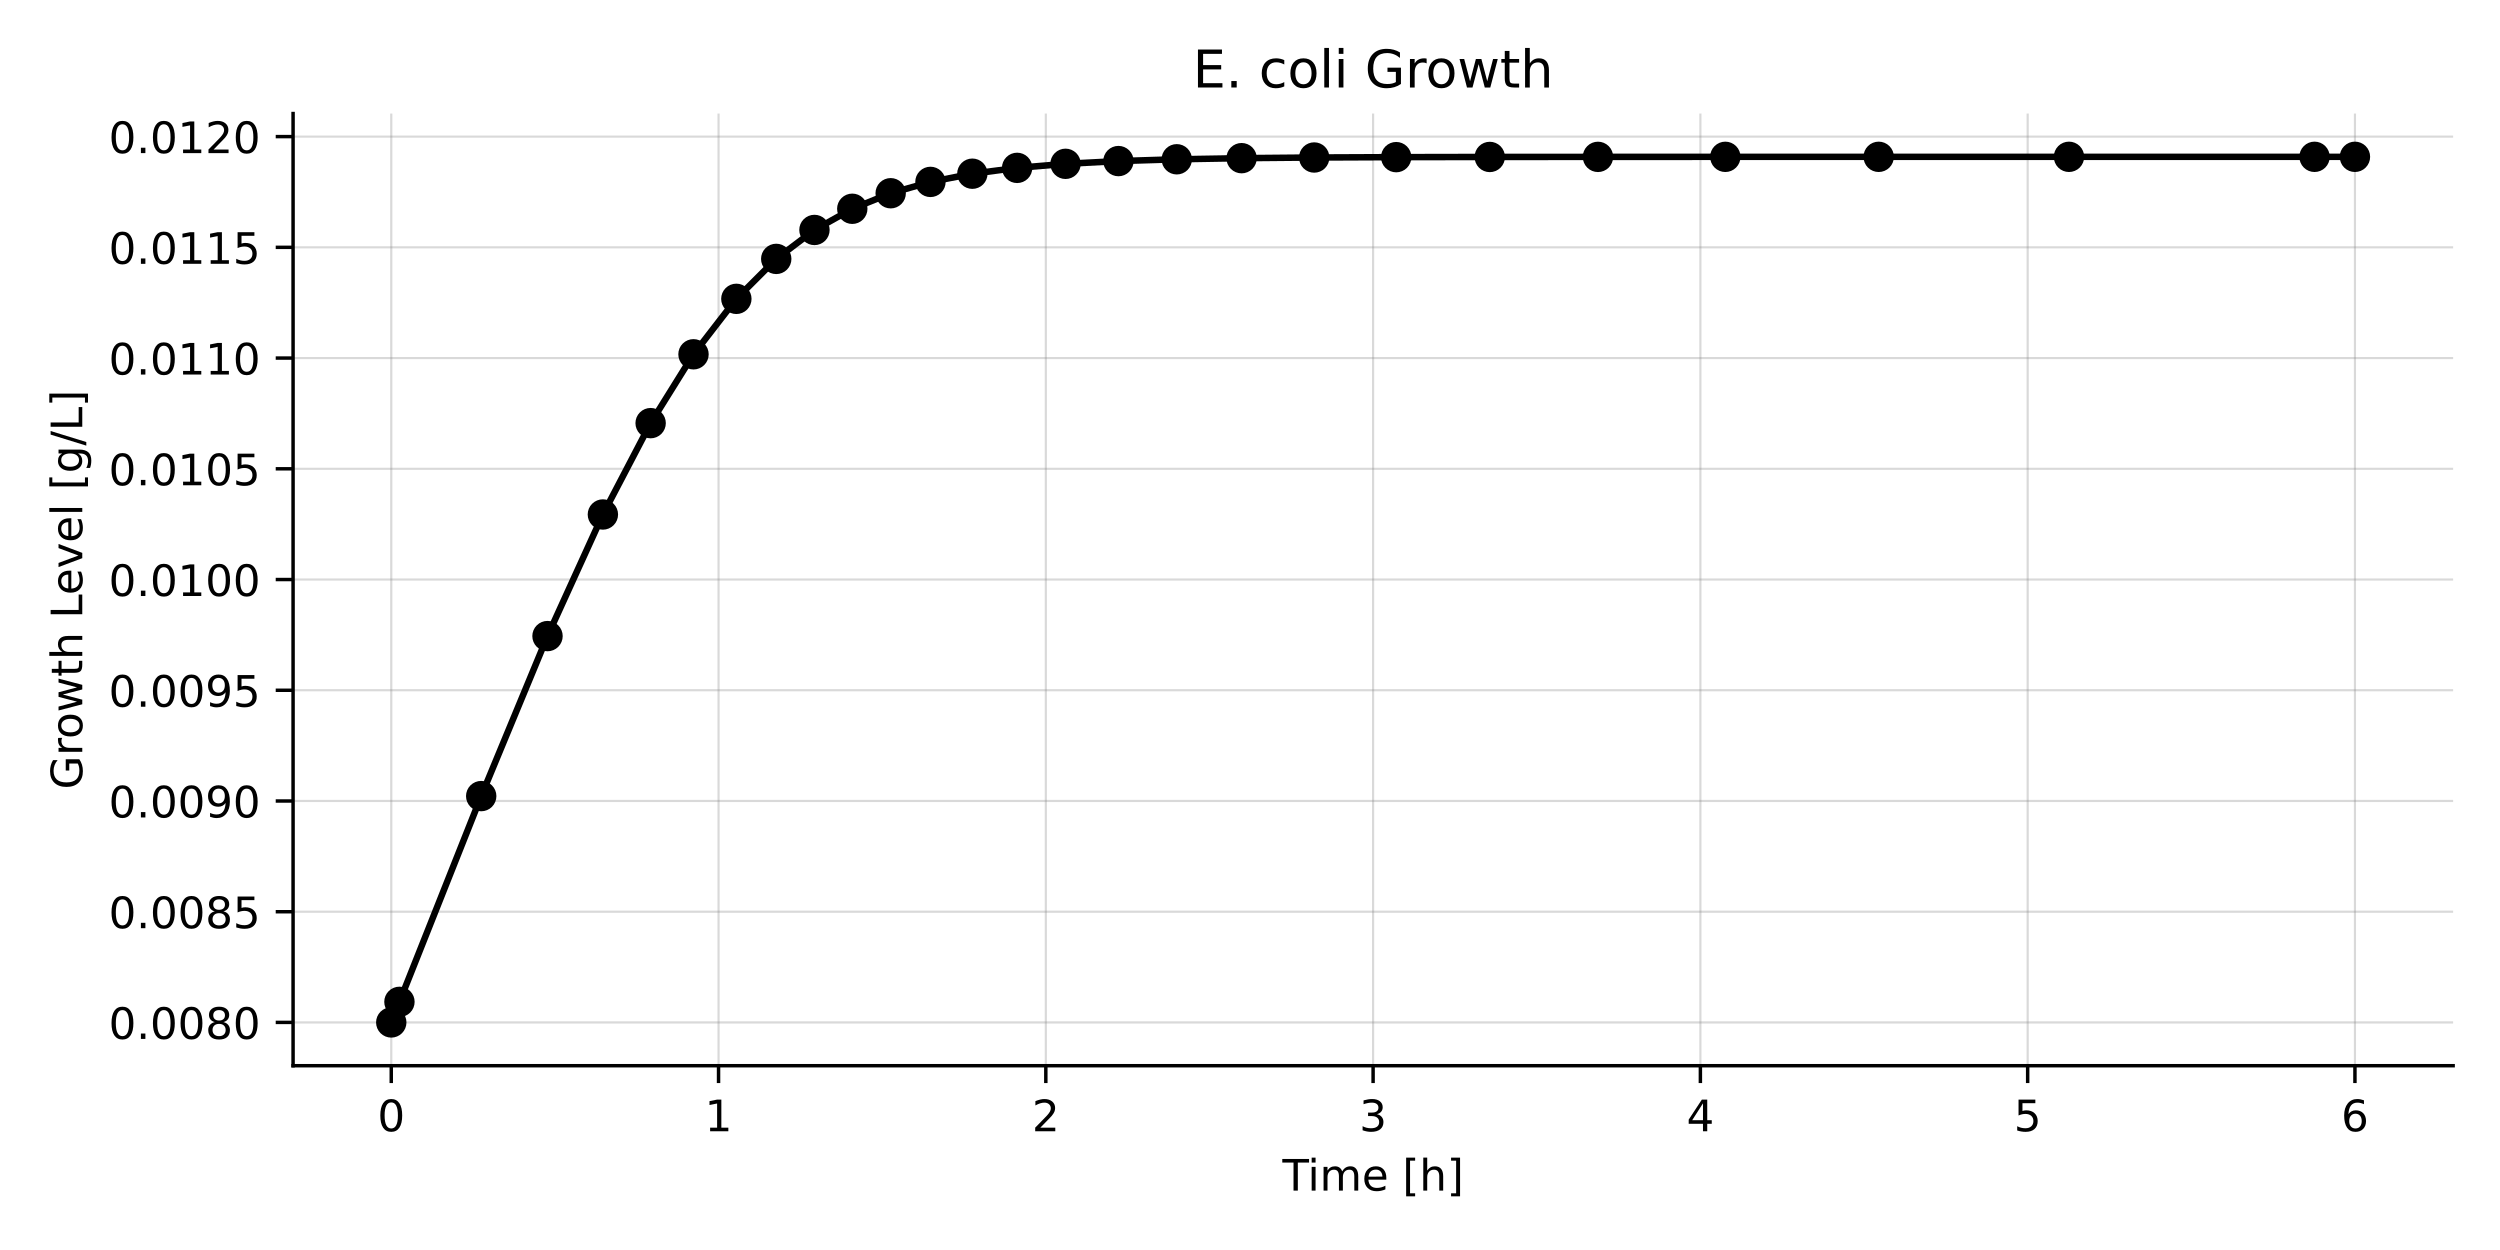
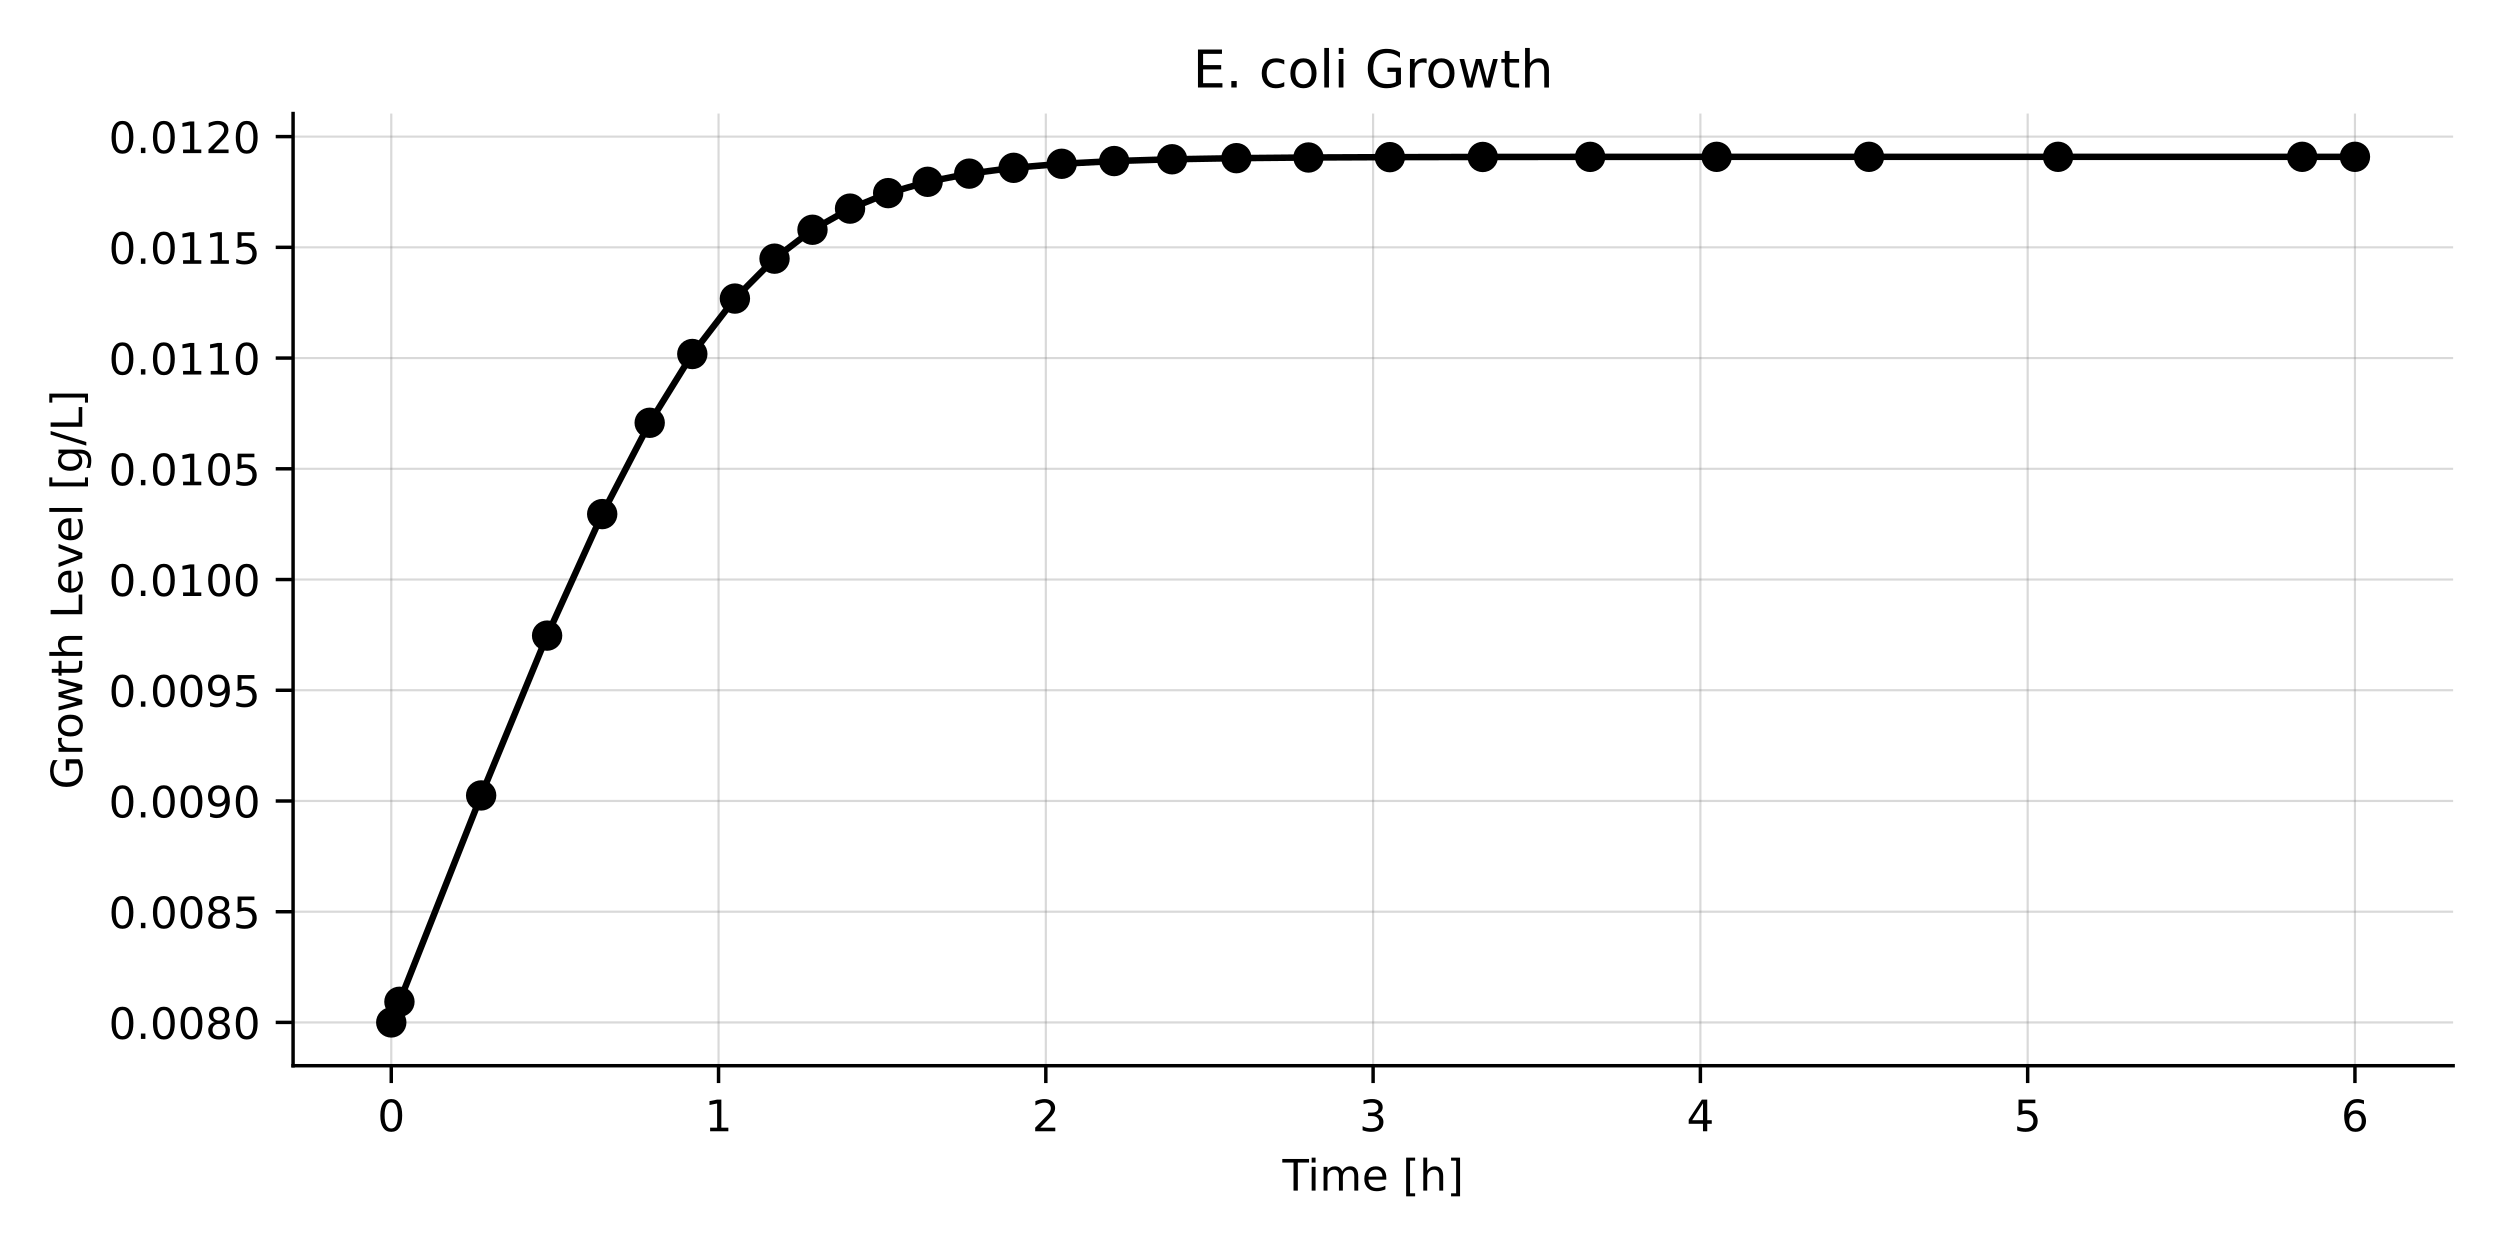
<svg xmlns="http://www.w3.org/2000/svg" xmlns:xlink="http://www.w3.org/1999/xlink" width="576pt" height="288pt" viewBox="0 0 576 288" version="1.1">
  <defs>
    <style type="text/css">*{stroke-linejoin: round; stroke-linecap: butt}</style>
  </defs>
  <g id="figure_1">
    <g id="patch_1">
      <path d="M 0 288  L 576 288  L 576 0  L 0 0  z " style="fill: #ffffff" />
    </g>
    <g id="axes_1">
      <g id="patch_2">
        <path d="M 67.525 245.54  L 565.2 245.54  L 565.2 26.16  L 67.525 26.16  z " style="fill: #ffffff" />
      </g>
      <g id="matplotlib.axis_1">
        <g id="xtick_1">
          <g id="line2d_1">
-             <path d="M 90.147 245.54  L 90.147 26.16  " clip-path="url(#pa4ab928335)" style="fill: none; stroke: #808080; stroke-opacity: 0.3; stroke-width: 0.5; stroke-linecap: square" />
+             <path d="M 90.147 245.54  L 90.147 26.16  " clip-path="url(#p22f40523e9)" style="fill: none; stroke: #808080; stroke-opacity: 0.3; stroke-width: 0.5; stroke-linecap: square" />
          </g>
          <g id="line2d_2">
            <defs>
-               <path id="m05c62dd9a5" d="M 0 0  L 0 4  " style="stroke: #000000; stroke-width: 0.8" />
+               <path id="m550b81d893" d="M 0 0  L 0 4  " style="stroke: #000000; stroke-width: 0.8" />
            </defs>
            <g>
-               <use xlink:href="#m05c62dd9a5" x="90.147" y="245.54" style="stroke: #000000; stroke-width: 0.8" />
+               <use xlink:href="#m550b81d893" x="90.147" y="245.54" style="stroke: #000000; stroke-width: 0.8" />
            </g>
          </g>
          <g id="text_1">
            <g transform="translate(86.96534 260.6384) scale(0.1 -0.1)">
              <defs>
                <path id="DejaVuSans-30" d="M 2034 4250  Q 1547 4250 1301 3770  Q 1056 3291 1056 2328  Q 1056 1369 1301 889  Q 1547 409 2034 409  Q 2525 409 2770 889  Q 3016 1369 3016 2328  Q 3016 3291 2770 3770  Q 2525 4250 2034 4250  z M 2034 4750  Q 2819 4750 3233 4129  Q 3647 3509 3647 2328  Q 3647 1150 3233 529  Q 2819 -91 2034 -91  Q 1250 -91 836 529  Q 422 1150 422 2328  Q 422 3509 836 4129  Q 1250 4750 2034 4750  z " transform="scale(0.015625)" />
              </defs>
              <use xlink:href="#DejaVuSans-30" />
            </g>
          </g>
        </g>
        <g id="xtick_2">
          <g id="line2d_3">
-             <path d="M 165.552 245.54  L 165.552 26.16  " clip-path="url(#pa4ab928335)" style="fill: none; stroke: #808080; stroke-opacity: 0.3; stroke-width: 0.5; stroke-linecap: square" />
+             <path d="M 165.552 245.54  L 165.552 26.16  " clip-path="url(#p22f40523e9)" style="fill: none; stroke: #808080; stroke-opacity: 0.3; stroke-width: 0.5; stroke-linecap: square" />
          </g>
          <g id="line2d_4">
            <g>
-               <use xlink:href="#m05c62dd9a5" x="165.552" y="245.54" style="stroke: #000000; stroke-width: 0.8" />
+               <use xlink:href="#m550b81d893" x="165.552" y="245.54" style="stroke: #000000; stroke-width: 0.8" />
            </g>
          </g>
          <g id="text_2">
            <g transform="translate(162.3706 260.6384) scale(0.1 -0.1)">
              <defs>
                <path id="DejaVuSans-31" d="M 794 531  L 1825 531  L 1825 4091  L 703 3866  L 703 4441  L 1819 4666  L 2450 4666  L 2450 531  L 3481 531  L 3481 0  L 794 0  L 794 531  z " transform="scale(0.015625)" />
              </defs>
              <use xlink:href="#DejaVuSans-31" />
            </g>
          </g>
        </g>
        <g id="xtick_3">
          <g id="line2d_5">
-             <path d="M 240.957 245.54  L 240.957 26.16  " clip-path="url(#pa4ab928335)" style="fill: none; stroke: #808080; stroke-opacity: 0.3; stroke-width: 0.5; stroke-linecap: square" />
+             <path d="M 240.957 245.54  L 240.957 26.16  " clip-path="url(#p22f40523e9)" style="fill: none; stroke: #808080; stroke-opacity: 0.3; stroke-width: 0.5; stroke-linecap: square" />
          </g>
          <g id="line2d_6">
            <g>
-               <use xlink:href="#m05c62dd9a5" x="240.957" y="245.54" style="stroke: #000000; stroke-width: 0.8" />
+               <use xlink:href="#m550b81d893" x="240.957" y="245.54" style="stroke: #000000; stroke-width: 0.8" />
            </g>
          </g>
          <g id="text_3">
            <g transform="translate(237.7759 260.6384) scale(0.1 -0.1)">
              <defs>
                <path id="DejaVuSans-32" d="M 1228 531  L 3431 531  L 3431 0  L 469 0  L 469 531  Q 828 903 1448 1529  Q 2069 2156 2228 2338  Q 2531 2678 2651 2914  Q 2772 3150 2772 3378  Q 2772 3750 2511 3984  Q 2250 4219 1831 4219  Q 1534 4219 1204 4116  Q 875 4013 500 3803  L 500 4441  Q 881 4594 1212 4672  Q 1544 4750 1819 4750  Q 2544 4750 2975 4387  Q 3406 4025 3406 3419  Q 3406 3131 3298 2873  Q 3191 2616 2906 2266  Q 2828 2175 2409 1742  Q 1991 1309 1228 531  z " transform="scale(0.015625)" />
              </defs>
              <use xlink:href="#DejaVuSans-32" />
            </g>
          </g>
        </g>
        <g id="xtick_4">
          <g id="line2d_7">
-             <path d="M 316.363 245.54  L 316.363 26.16  " clip-path="url(#pa4ab928335)" style="fill: none; stroke: #808080; stroke-opacity: 0.3; stroke-width: 0.5; stroke-linecap: square" />
+             <path d="M 316.363 245.54  L 316.363 26.16  " clip-path="url(#p22f40523e9)" style="fill: none; stroke: #808080; stroke-opacity: 0.3; stroke-width: 0.5; stroke-linecap: square" />
          </g>
          <g id="line2d_8">
            <g>
-               <use xlink:href="#m05c62dd9a5" x="316.363" y="245.54" style="stroke: #000000; stroke-width: 0.8" />
+               <use xlink:href="#m550b81d893" x="316.363" y="245.54" style="stroke: #000000; stroke-width: 0.8" />
            </g>
          </g>
          <g id="text_4">
            <g transform="translate(313.1812 260.6384) scale(0.1 -0.1)">
              <defs>
                <path id="DejaVuSans-33" d="M 2597 2516  Q 3050 2419 3304 2112  Q 3559 1806 3559 1356  Q 3559 666 3084 287  Q 2609 -91 1734 -91  Q 1441 -91 1130 -33  Q 819 25 488 141  L 488 750  Q 750 597 1062 519  Q 1375 441 1716 441  Q 2309 441 2620 675  Q 2931 909 2931 1356  Q 2931 1769 2642 2001  Q 2353 2234 1838 2234  L 1294 2234  L 1294 2753  L 1863 2753  Q 2328 2753 2575 2939  Q 2822 3125 2822 3475  Q 2822 3834 2567 4026  Q 2313 4219 1838 4219  Q 1578 4219 1281 4162  Q 984 4106 628 3988  L 628 4550  Q 988 4650 1302 4700  Q 1616 4750 1894 4750  Q 2613 4750 3031 4423  Q 3450 4097 3450 3541  Q 3450 3153 3228 2886  Q 3006 2619 2597 2516  z " transform="scale(0.015625)" />
              </defs>
              <use xlink:href="#DejaVuSans-33" />
            </g>
          </g>
        </g>
        <g id="xtick_5">
          <g id="line2d_9">
-             <path d="M 391.768 245.54  L 391.768 26.16  " clip-path="url(#pa4ab928335)" style="fill: none; stroke: #808080; stroke-opacity: 0.3; stroke-width: 0.5; stroke-linecap: square" />
+             <path d="M 391.768 245.54  L 391.768 26.16  " clip-path="url(#p22f40523e9)" style="fill: none; stroke: #808080; stroke-opacity: 0.3; stroke-width: 0.5; stroke-linecap: square" />
          </g>
          <g id="line2d_10">
            <g>
-               <use xlink:href="#m05c62dd9a5" x="391.768" y="245.54" style="stroke: #000000; stroke-width: 0.8" />
+               <use xlink:href="#m550b81d893" x="391.768" y="245.54" style="stroke: #000000; stroke-width: 0.8" />
            </g>
          </g>
          <g id="text_5">
            <g transform="translate(388.5866 260.6384) scale(0.1 -0.1)">
              <defs>
                <path id="DejaVuSans-34" d="M 2419 4116  L 825 1625  L 2419 1625  L 2419 4116  z M 2253 4666  L 3047 4666  L 3047 1625  L 3713 1625  L 3713 1100  L 3047 1100  L 3047 0  L 2419 0  L 2419 1100  L 313 1100  L 313 1709  L 2253 4666  z " transform="scale(0.015625)" />
              </defs>
              <use xlink:href="#DejaVuSans-34" />
            </g>
          </g>
        </g>
        <g id="xtick_6">
          <g id="line2d_11">
-             <path d="M 467.173 245.54  L 467.173 26.16  " clip-path="url(#pa4ab928335)" style="fill: none; stroke: #808080; stroke-opacity: 0.3; stroke-width: 0.5; stroke-linecap: square" />
+             <path d="M 467.173 245.54  L 467.173 26.16  " clip-path="url(#p22f40523e9)" style="fill: none; stroke: #808080; stroke-opacity: 0.3; stroke-width: 0.5; stroke-linecap: square" />
          </g>
          <g id="line2d_12">
            <g>
-               <use xlink:href="#m05c62dd9a5" x="467.173" y="245.54" style="stroke: #000000; stroke-width: 0.8" />
+               <use xlink:href="#m550b81d893" x="467.173" y="245.54" style="stroke: #000000; stroke-width: 0.8" />
            </g>
          </g>
          <g id="text_6">
            <g transform="translate(463.9919 260.6384) scale(0.1 -0.1)">
              <defs>
                <path id="DejaVuSans-35" d="M 691 4666  L 3169 4666  L 3169 4134  L 1269 4134  L 1269 2991  Q 1406 3038 1543 3061  Q 1681 3084 1819 3084  Q 2600 3084 3056 2656  Q 3513 2228 3513 1497  Q 3513 744 3044 326  Q 2575 -91 1722 -91  Q 1428 -91 1123 -41  Q 819 9 494 109  L 494 744  Q 775 591 1075 516  Q 1375 441 1709 441  Q 2250 441 2565 725  Q 2881 1009 2881 1497  Q 2881 1984 2565 2268  Q 2250 2553 1709 2553  Q 1456 2553 1204 2497  Q 953 2441 691 2322  L 691 4666  z " transform="scale(0.015625)" />
              </defs>
              <use xlink:href="#DejaVuSans-35" />
            </g>
          </g>
        </g>
        <g id="xtick_7">
          <g id="line2d_13">
-             <path d="M 542.578 245.54  L 542.578 26.16  " clip-path="url(#pa4ab928335)" style="fill: none; stroke: #808080; stroke-opacity: 0.3; stroke-width: 0.5; stroke-linecap: square" />
+             <path d="M 542.578 245.54  L 542.578 26.16  " clip-path="url(#p22f40523e9)" style="fill: none; stroke: #808080; stroke-opacity: 0.3; stroke-width: 0.5; stroke-linecap: square" />
          </g>
          <g id="line2d_14">
            <g>
-               <use xlink:href="#m05c62dd9a5" x="542.578" y="245.54" style="stroke: #000000; stroke-width: 0.8" />
+               <use xlink:href="#m550b81d893" x="542.578" y="245.54" style="stroke: #000000; stroke-width: 0.8" />
            </g>
          </g>
          <g id="text_7">
            <g transform="translate(539.3972 260.6384) scale(0.1 -0.1)">
              <defs>
                <path id="DejaVuSans-36" d="M 2113 2584  Q 1688 2584 1439 2293  Q 1191 2003 1191 1497  Q 1191 994 1439 701  Q 1688 409 2113 409  Q 2538 409 2786 701  Q 3034 994 3034 1497  Q 3034 2003 2786 2293  Q 2538 2584 2113 2584  z M 3366 4563  L 3366 3988  Q 3128 4100 2886 4159  Q 2644 4219 2406 4219  Q 1781 4219 1451 3797  Q 1122 3375 1075 2522  Q 1259 2794 1537 2939  Q 1816 3084 2150 3084  Q 2853 3084 3261 2657  Q 3669 2231 3669 1497  Q 3669 778 3244 343  Q 2819 -91 2113 -91  Q 1303 -91 875 529  Q 447 1150 447 2328  Q 447 3434 972 4092  Q 1497 4750 2381 4750  Q 2619 4750 2861 4703  Q 3103 4656 3366 4563  z " transform="scale(0.015625)" />
              </defs>
              <use xlink:href="#DejaVuSans-36" />
            </g>
          </g>
        </g>
        <g id="text_8">
          <g transform="translate(295.4695 274.3166) scale(0.1 -0.1)">
            <defs>
              <path id="DejaVuSans-54" d="M -19 4666  L 3928 4666  L 3928 4134  L 2272 4134  L 2272 0  L 1638 0  L 1638 4134  L -19 4134  L -19 4666  z " transform="scale(0.015625)" />
              <path id="DejaVuSans-69" d="M 603 3500  L 1178 3500  L 1178 0  L 603 0  L 603 3500  z M 603 4863  L 1178 4863  L 1178 4134  L 603 4134  L 603 4863  z " transform="scale(0.015625)" />
              <path id="DejaVuSans-6d" d="M 3328 2828  Q 3544 3216 3844 3400  Q 4144 3584 4550 3584  Q 5097 3584 5394 3201  Q 5691 2819 5691 2113  L 5691 0  L 5113 0  L 5113 2094  Q 5113 2597 4934 2840  Q 4756 3084 4391 3084  Q 3944 3084 3684 2787  Q 3425 2491 3425 1978  L 3425 0  L 2847 0  L 2847 2094  Q 2847 2600 2669 2842  Q 2491 3084 2119 3084  Q 1678 3084 1418 2786  Q 1159 2488 1159 1978  L 1159 0  L 581 0  L 581 3500  L 1159 3500  L 1159 2956  Q 1356 3278 1631 3431  Q 1906 3584 2284 3584  Q 2666 3584 2933 3390  Q 3200 3197 3328 2828  z " transform="scale(0.015625)" />
              <path id="DejaVuSans-65" d="M 3597 1894  L 3597 1613  L 953 1613  Q 991 1019 1311 708  Q 1631 397 2203 397  Q 2534 397 2845 478  Q 3156 559 3463 722  L 3463 178  Q 3153 47 2828 -22  Q 2503 -91 2169 -91  Q 1331 -91 842 396  Q 353 884 353 1716  Q 353 2575 817 3079  Q 1281 3584 2069 3584  Q 2775 3584 3186 3129  Q 3597 2675 3597 1894  z M 3022 2063  Q 3016 2534 2758 2815  Q 2500 3097 2075 3097  Q 1594 3097 1305 2825  Q 1016 2553 972 2059  L 3022 2063  z " transform="scale(0.015625)" />
              <path id="DejaVuSans-20" transform="scale(0.015625)" />
              <path id="DejaVuSans-5b" d="M 550 4863  L 1875 4863  L 1875 4416  L 1125 4416  L 1125 -397  L 1875 -397  L 1875 -844  L 550 -844  L 550 4863  z " transform="scale(0.015625)" />
              <path id="DejaVuSans-68" d="M 3513 2113  L 3513 0  L 2938 0  L 2938 2094  Q 2938 2591 2744 2837  Q 2550 3084 2163 3084  Q 1697 3084 1428 2787  Q 1159 2491 1159 1978  L 1159 0  L 581 0  L 581 4863  L 1159 4863  L 1159 2956  Q 1366 3272 1645 3428  Q 1925 3584 2291 3584  Q 2894 3584 3203 3211  Q 3513 2838 3513 2113  z " transform="scale(0.015625)" />
              <path id="DejaVuSans-5d" d="M 1947 4863  L 1947 -844  L 622 -844  L 622 -397  L 1369 -397  L 1369 4416  L 622 4416  L 622 4863  L 1947 4863  z " transform="scale(0.015625)" />
            </defs>
            <use xlink:href="#DejaVuSans-54" />
            <use xlink:href="#DejaVuSans-69" transform="translate(57.95898 0)" />
            <use xlink:href="#DejaVuSans-6d" transform="translate(85.74219 0)" />
            <use xlink:href="#DejaVuSans-65" transform="translate(183.1543 0)" />
            <use xlink:href="#DejaVuSans-20" transform="translate(244.6777 0)" />
            <use xlink:href="#DejaVuSans-5b" transform="translate(276.4648 0)" />
            <use xlink:href="#DejaVuSans-68" transform="translate(315.4785 0)" />
            <use xlink:href="#DejaVuSans-5d" transform="translate(378.8574 0)" />
          </g>
        </g>
      </g>
      <g id="matplotlib.axis_2">
        <g id="ytick_1">
          <g id="line2d_15">
-             <path d="M 67.525 235.568  L 565.2 235.568  " clip-path="url(#pa4ab928335)" style="fill: none; stroke: #808080; stroke-opacity: 0.3; stroke-width: 0.5; stroke-linecap: square" />
+             <path d="M 67.525 235.568  L 565.2 235.568  " clip-path="url(#p22f40523e9)" style="fill: none; stroke: #808080; stroke-opacity: 0.3; stroke-width: 0.5; stroke-linecap: square" />
          </g>
          <g id="line2d_16">
            <defs>
-               <path id="me088fee812" d="M 0 0  L -4 0  " style="stroke: #000000; stroke-width: 0.8" />
+               <path id="m3fd3996788" d="M 0 0  L -4 0  " style="stroke: #000000; stroke-width: 0.8" />
            </defs>
            <g>
-               <use xlink:href="#me088fee812" x="67.525" y="235.568" style="stroke: #000000; stroke-width: 0.8" />
+               <use xlink:href="#m3fd3996788" x="67.525" y="235.568" style="stroke: #000000; stroke-width: 0.8" />
            </g>
          </g>
          <g id="text_9">
            <g transform="translate(25.03438 239.3674) scale(0.1 -0.1)">
              <defs>
                <path id="DejaVuSans-2e" d="M 684 794  L 1344 794  L 1344 0  L 684 0  L 684 794  z " transform="scale(0.015625)" />
                <path id="DejaVuSans-38" d="M 2034 2216  Q 1584 2216 1326 1975  Q 1069 1734 1069 1313  Q 1069 891 1326 650  Q 1584 409 2034 409  Q 2484 409 2743 651  Q 3003 894 3003 1313  Q 3003 1734 2745 1975  Q 2488 2216 2034 2216  z M 1403 2484  Q 997 2584 770 2862  Q 544 3141 544 3541  Q 544 4100 942 4425  Q 1341 4750 2034 4750  Q 2731 4750 3128 4425  Q 3525 4100 3525 3541  Q 3525 3141 3298 2862  Q 3072 2584 2669 2484  Q 3125 2378 3379 2068  Q 3634 1759 3634 1313  Q 3634 634 3220 271  Q 2806 -91 2034 -91  Q 1263 -91 848 271  Q 434 634 434 1313  Q 434 1759 690 2068  Q 947 2378 1403 2484  z M 1172 3481  Q 1172 3119 1398 2916  Q 1625 2713 2034 2713  Q 2441 2713 2670 2916  Q 2900 3119 2900 3481  Q 2900 3844 2670 4047  Q 2441 4250 2034 4250  Q 1625 4250 1398 4047  Q 1172 3844 1172 3481  z " transform="scale(0.015625)" />
              </defs>
              <use xlink:href="#DejaVuSans-30" />
              <use xlink:href="#DejaVuSans-2e" transform="translate(63.62305 0)" />
              <use xlink:href="#DejaVuSans-30" transform="translate(95.41016 0)" />
              <use xlink:href="#DejaVuSans-30" transform="translate(159.0332 0)" />
              <use xlink:href="#DejaVuSans-38" transform="translate(222.6562 0)" />
              <use xlink:href="#DejaVuSans-30" transform="translate(286.2793 0)" />
            </g>
          </g>
        </g>
        <g id="ytick_2">
          <g id="line2d_17">
-             <path d="M 67.525 210.057  L 565.2 210.057  " clip-path="url(#pa4ab928335)" style="fill: none; stroke: #808080; stroke-opacity: 0.3; stroke-width: 0.5; stroke-linecap: square" />
+             <path d="M 67.525 210.057  L 565.2 210.057  " clip-path="url(#p22f40523e9)" style="fill: none; stroke: #808080; stroke-opacity: 0.3; stroke-width: 0.5; stroke-linecap: square" />
          </g>
          <g id="line2d_18">
            <g>
-               <use xlink:href="#me088fee812" x="67.525" y="210.057" style="stroke: #000000; stroke-width: 0.8" />
+               <use xlink:href="#m3fd3996788" x="67.525" y="210.057" style="stroke: #000000; stroke-width: 0.8" />
            </g>
          </g>
          <g id="text_10">
            <g transform="translate(25.03438 213.8559) scale(0.1 -0.1)">
              <use xlink:href="#DejaVuSans-30" />
              <use xlink:href="#DejaVuSans-2e" transform="translate(63.62305 0)" />
              <use xlink:href="#DejaVuSans-30" transform="translate(95.41016 0)" />
              <use xlink:href="#DejaVuSans-30" transform="translate(159.0332 0)" />
              <use xlink:href="#DejaVuSans-38" transform="translate(222.6562 0)" />
              <use xlink:href="#DejaVuSans-35" transform="translate(286.2793 0)" />
            </g>
          </g>
        </g>
        <g id="ytick_3">
          <g id="line2d_19">
-             <path d="M 67.525 184.545  L 565.2 184.545  " clip-path="url(#pa4ab928335)" style="fill: none; stroke: #808080; stroke-opacity: 0.3; stroke-width: 0.5; stroke-linecap: square" />
+             <path d="M 67.525 184.545  L 565.2 184.545  " clip-path="url(#p22f40523e9)" style="fill: none; stroke: #808080; stroke-opacity: 0.3; stroke-width: 0.5; stroke-linecap: square" />
          </g>
          <g id="line2d_20">
            <g>
-               <use xlink:href="#me088fee812" x="67.525" y="184.545" style="stroke: #000000; stroke-width: 0.8" />
+               <use xlink:href="#m3fd3996788" x="67.525" y="184.545" style="stroke: #000000; stroke-width: 0.8" />
            </g>
          </g>
          <g id="text_11">
            <g transform="translate(25.03438 188.3443) scale(0.1 -0.1)">
              <defs>
                <path id="DejaVuSans-39" d="M 703 97  L 703 672  Q 941 559 1184 500  Q 1428 441 1663 441  Q 2288 441 2617 861  Q 2947 1281 2994 2138  Q 2813 1869 2534 1725  Q 2256 1581 1919 1581  Q 1219 1581 811 2004  Q 403 2428 403 3163  Q 403 3881 828 4315  Q 1253 4750 1959 4750  Q 2769 4750 3195 4129  Q 3622 3509 3622 2328  Q 3622 1225 3098 567  Q 2575 -91 1691 -91  Q 1453 -91 1209 -44  Q 966 3 703 97  z M 1959 2075  Q 2384 2075 2632 2365  Q 2881 2656 2881 3163  Q 2881 3666 2632 3958  Q 2384 4250 1959 4250  Q 1534 4250 1286 3958  Q 1038 3666 1038 3163  Q 1038 2656 1286 2365  Q 1534 2075 1959 2075  z " transform="scale(0.015625)" />
              </defs>
              <use xlink:href="#DejaVuSans-30" />
              <use xlink:href="#DejaVuSans-2e" transform="translate(63.62305 0)" />
              <use xlink:href="#DejaVuSans-30" transform="translate(95.41016 0)" />
              <use xlink:href="#DejaVuSans-30" transform="translate(159.0332 0)" />
              <use xlink:href="#DejaVuSans-39" transform="translate(222.6562 0)" />
              <use xlink:href="#DejaVuSans-30" transform="translate(286.2793 0)" />
            </g>
          </g>
        </g>
        <g id="ytick_4">
          <g id="line2d_21">
-             <path d="M 67.525 159.034  L 565.2 159.034  " clip-path="url(#pa4ab928335)" style="fill: none; stroke: #808080; stroke-opacity: 0.3; stroke-width: 0.5; stroke-linecap: square" />
+             <path d="M 67.525 159.034  L 565.2 159.034  " clip-path="url(#p22f40523e9)" style="fill: none; stroke: #808080; stroke-opacity: 0.3; stroke-width: 0.5; stroke-linecap: square" />
          </g>
          <g id="line2d_22">
            <g>
-               <use xlink:href="#me088fee812" x="67.525" y="159.034" style="stroke: #000000; stroke-width: 0.8" />
+               <use xlink:href="#m3fd3996788" x="67.525" y="159.034" style="stroke: #000000; stroke-width: 0.8" />
            </g>
          </g>
          <g id="text_12">
            <g transform="translate(25.03438 162.8328) scale(0.1 -0.1)">
              <use xlink:href="#DejaVuSans-30" />
              <use xlink:href="#DejaVuSans-2e" transform="translate(63.62305 0)" />
              <use xlink:href="#DejaVuSans-30" transform="translate(95.41016 0)" />
              <use xlink:href="#DejaVuSans-30" transform="translate(159.0332 0)" />
              <use xlink:href="#DejaVuSans-39" transform="translate(222.6562 0)" />
              <use xlink:href="#DejaVuSans-35" transform="translate(286.2793 0)" />
            </g>
          </g>
        </g>
        <g id="ytick_5">
          <g id="line2d_23">
-             <path d="M 67.525 133.522  L 565.2 133.522  " clip-path="url(#pa4ab928335)" style="fill: none; stroke: #808080; stroke-opacity: 0.3; stroke-width: 0.5; stroke-linecap: square" />
+             <path d="M 67.525 133.522  L 565.2 133.522  " clip-path="url(#p22f40523e9)" style="fill: none; stroke: #808080; stroke-opacity: 0.3; stroke-width: 0.5; stroke-linecap: square" />
          </g>
          <g id="line2d_24">
            <g>
-               <use xlink:href="#me088fee812" x="67.525" y="133.522" style="stroke: #000000; stroke-width: 0.8" />
+               <use xlink:href="#m3fd3996788" x="67.525" y="133.522" style="stroke: #000000; stroke-width: 0.8" />
            </g>
          </g>
          <g id="text_13">
            <g transform="translate(25.03438 137.3213) scale(0.1 -0.1)">
              <use xlink:href="#DejaVuSans-30" />
              <use xlink:href="#DejaVuSans-2e" transform="translate(63.62305 0)" />
              <use xlink:href="#DejaVuSans-30" transform="translate(95.41016 0)" />
              <use xlink:href="#DejaVuSans-31" transform="translate(159.0332 0)" />
              <use xlink:href="#DejaVuSans-30" transform="translate(222.6562 0)" />
              <use xlink:href="#DejaVuSans-30" transform="translate(286.2793 0)" />
            </g>
          </g>
        </g>
        <g id="ytick_6">
          <g id="line2d_25">
-             <path d="M 67.525 108.01  L 565.2 108.01  " clip-path="url(#pa4ab928335)" style="fill: none; stroke: #808080; stroke-opacity: 0.3; stroke-width: 0.5; stroke-linecap: square" />
+             <path d="M 67.525 108.01  L 565.2 108.01  " clip-path="url(#p22f40523e9)" style="fill: none; stroke: #808080; stroke-opacity: 0.3; stroke-width: 0.5; stroke-linecap: square" />
          </g>
          <g id="line2d_26">
            <g>
-               <use xlink:href="#me088fee812" x="67.525" y="108.01" style="stroke: #000000; stroke-width: 0.8" />
+               <use xlink:href="#m3fd3996788" x="67.525" y="108.01" style="stroke: #000000; stroke-width: 0.8" />
            </g>
          </g>
          <g id="text_14">
            <g transform="translate(25.03438 111.8097) scale(0.1 -0.1)">
              <use xlink:href="#DejaVuSans-30" />
              <use xlink:href="#DejaVuSans-2e" transform="translate(63.62305 0)" />
              <use xlink:href="#DejaVuSans-30" transform="translate(95.41016 0)" />
              <use xlink:href="#DejaVuSans-31" transform="translate(159.0332 0)" />
              <use xlink:href="#DejaVuSans-30" transform="translate(222.6562 0)" />
              <use xlink:href="#DejaVuSans-35" transform="translate(286.2793 0)" />
            </g>
          </g>
        </g>
        <g id="ytick_7">
          <g id="line2d_27">
-             <path d="M 67.525 82.499  L 565.2 82.499  " clip-path="url(#pa4ab928335)" style="fill: none; stroke: #808080; stroke-opacity: 0.3; stroke-width: 0.5; stroke-linecap: square" />
+             <path d="M 67.525 82.499  L 565.2 82.499  " clip-path="url(#p22f40523e9)" style="fill: none; stroke: #808080; stroke-opacity: 0.3; stroke-width: 0.5; stroke-linecap: square" />
          </g>
          <g id="line2d_28">
            <g>
-               <use xlink:href="#me088fee812" x="67.525" y="82.499" style="stroke: #000000; stroke-width: 0.8" />
+               <use xlink:href="#m3fd3996788" x="67.525" y="82.499" style="stroke: #000000; stroke-width: 0.8" />
            </g>
          </g>
          <g id="text_15">
            <g transform="translate(25.03438 86.29818) scale(0.1 -0.1)">
              <use xlink:href="#DejaVuSans-30" />
              <use xlink:href="#DejaVuSans-2e" transform="translate(63.62305 0)" />
              <use xlink:href="#DejaVuSans-30" transform="translate(95.41016 0)" />
              <use xlink:href="#DejaVuSans-31" transform="translate(159.0332 0)" />
              <use xlink:href="#DejaVuSans-31" transform="translate(222.6562 0)" />
              <use xlink:href="#DejaVuSans-30" transform="translate(286.2793 0)" />
            </g>
          </g>
        </g>
        <g id="ytick_8">
          <g id="line2d_29">
-             <path d="M 67.525 56.987  L 565.2 56.987  " clip-path="url(#pa4ab928335)" style="fill: none; stroke: #808080; stroke-opacity: 0.3; stroke-width: 0.5; stroke-linecap: square" />
+             <path d="M 67.525 56.987  L 565.2 56.987  " clip-path="url(#p22f40523e9)" style="fill: none; stroke: #808080; stroke-opacity: 0.3; stroke-width: 0.5; stroke-linecap: square" />
          </g>
          <g id="line2d_30">
            <g>
-               <use xlink:href="#me088fee812" x="67.525" y="56.987" style="stroke: #000000; stroke-width: 0.8" />
+               <use xlink:href="#m3fd3996788" x="67.525" y="56.987" style="stroke: #000000; stroke-width: 0.8" />
            </g>
          </g>
          <g id="text_16">
-             <g transform="translate(25.03438 60.78664) scale(0.1 -0.1)">
+             <g transform="translate(25.03438 60.78665) scale(0.1 -0.1)">
              <use xlink:href="#DejaVuSans-30" />
              <use xlink:href="#DejaVuSans-2e" transform="translate(63.62305 0)" />
              <use xlink:href="#DejaVuSans-30" transform="translate(95.41016 0)" />
              <use xlink:href="#DejaVuSans-31" transform="translate(159.0332 0)" />
              <use xlink:href="#DejaVuSans-31" transform="translate(222.6562 0)" />
              <use xlink:href="#DejaVuSans-35" transform="translate(286.2793 0)" />
            </g>
          </g>
        </g>
        <g id="ytick_9">
          <g id="line2d_31">
-             <path d="M 67.525 31.476  L 565.2 31.476  " clip-path="url(#pa4ab928335)" style="fill: none; stroke: #808080; stroke-opacity: 0.3; stroke-width: 0.5; stroke-linecap: square" />
+             <path d="M 67.525 31.476  L 565.2 31.476  " clip-path="url(#p22f40523e9)" style="fill: none; stroke: #808080; stroke-opacity: 0.3; stroke-width: 0.5; stroke-linecap: square" />
          </g>
          <g id="line2d_32">
            <g>
-               <use xlink:href="#me088fee812" x="67.525" y="31.476" style="stroke: #000000; stroke-width: 0.8" />
+               <use xlink:href="#m3fd3996788" x="67.525" y="31.476" style="stroke: #000000; stroke-width: 0.8" />
            </g>
          </g>
          <g id="text_17">
            <g transform="translate(25.03438 35.27511) scale(0.1 -0.1)">
              <use xlink:href="#DejaVuSans-30" />
              <use xlink:href="#DejaVuSans-2e" transform="translate(63.62305 0)" />
              <use xlink:href="#DejaVuSans-30" transform="translate(95.41016 0)" />
              <use xlink:href="#DejaVuSans-31" transform="translate(159.0332 0)" />
              <use xlink:href="#DejaVuSans-32" transform="translate(222.6562 0)" />
              <use xlink:href="#DejaVuSans-30" transform="translate(286.2793 0)" />
            </g>
          </g>
        </g>
        <g id="text_18">
          <g transform="translate(18.95469 181.8688) rotate(-90) scale(0.1 -0.1)">
            <defs>
              <path id="DejaVuSans-47" d="M 3809 666  L 3809 1919  L 2778 1919  L 2778 2438  L 4434 2438  L 4434 434  Q 4069 175 3628 42  Q 3188 -91 2688 -91  Q 1594 -91 976 548  Q 359 1188 359 2328  Q 359 3472 976 4111  Q 1594 4750 2688 4750  Q 3144 4750 3555 4637  Q 3966 4525 4313 4306  L 4313 3634  Q 3963 3931 3569 4081  Q 3175 4231 2741 4231  Q 1884 4231 1454 3753  Q 1025 3275 1025 2328  Q 1025 1384 1454 906  Q 1884 428 2741 428  Q 3075 428 3337 486  Q 3600 544 3809 666  z " transform="scale(0.015625)" />
              <path id="DejaVuSans-72" d="M 2631 2963  Q 2534 3019 2420 3045  Q 2306 3072 2169 3072  Q 1681 3072 1420 2755  Q 1159 2438 1159 1844  L 1159 0  L 581 0  L 581 3500  L 1159 3500  L 1159 2956  Q 1341 3275 1631 3429  Q 1922 3584 2338 3584  Q 2397 3584 2469 3576  Q 2541 3569 2628 3553  L 2631 2963  z " transform="scale(0.015625)" />
              <path id="DejaVuSans-6f" d="M 1959 3097  Q 1497 3097 1228 2736  Q 959 2375 959 1747  Q 959 1119 1226 758  Q 1494 397 1959 397  Q 2419 397 2687 759  Q 2956 1122 2956 1747  Q 2956 2369 2687 2733  Q 2419 3097 1959 3097  z M 1959 3584  Q 2709 3584 3137 3096  Q 3566 2609 3566 1747  Q 3566 888 3137 398  Q 2709 -91 1959 -91  Q 1206 -91 779 398  Q 353 888 353 1747  Q 353 2609 779 3096  Q 1206 3584 1959 3584  z " transform="scale(0.015625)" />
              <path id="DejaVuSans-77" d="M 269 3500  L 844 3500  L 1563 769  L 2278 3500  L 2956 3500  L 3675 769  L 4391 3500  L 4966 3500  L 4050 0  L 3372 0  L 2619 2869  L 1863 0  L 1184 0  L 269 3500  z " transform="scale(0.015625)" />
              <path id="DejaVuSans-74" d="M 1172 4494  L 1172 3500  L 2356 3500  L 2356 3053  L 1172 3053  L 1172 1153  Q 1172 725 1289 603  Q 1406 481 1766 481  L 2356 481  L 2356 0  L 1766 0  Q 1100 0 847 248  Q 594 497 594 1153  L 594 3053  L 172 3053  L 172 3500  L 594 3500  L 594 4494  L 1172 4494  z " transform="scale(0.015625)" />
              <path id="DejaVuSans-4c" d="M 628 4666  L 1259 4666  L 1259 531  L 3531 531  L 3531 0  L 628 0  L 628 4666  z " transform="scale(0.015625)" />
              <path id="DejaVuSans-76" d="M 191 3500  L 800 3500  L 1894 563  L 2988 3500  L 3597 3500  L 2284 0  L 1503 0  L 191 3500  z " transform="scale(0.015625)" />
              <path id="DejaVuSans-6c" d="M 603 4863  L 1178 4863  L 1178 0  L 603 0  L 603 4863  z " transform="scale(0.015625)" />
              <path id="DejaVuSans-67" d="M 2906 1791  Q 2906 2416 2648 2759  Q 2391 3103 1925 3103  Q 1463 3103 1205 2759  Q 947 2416 947 1791  Q 947 1169 1205 825  Q 1463 481 1925 481  Q 2391 481 2648 825  Q 2906 1169 2906 1791  z M 3481 434  Q 3481 -459 3084 -895  Q 2688 -1331 1869 -1331  Q 1566 -1331 1297 -1286  Q 1028 -1241 775 -1147  L 775 -588  Q 1028 -725 1275 -790  Q 1522 -856 1778 -856  Q 2344 -856 2625 -561  Q 2906 -266 2906 331  L 2906 616  Q 2728 306 2450 153  Q 2172 0 1784 0  Q 1141 0 747 490  Q 353 981 353 1791  Q 353 2603 747 3093  Q 1141 3584 1784 3584  Q 2172 3584 2450 3431  Q 2728 3278 2906 2969  L 2906 3500  L 3481 3500  L 3481 434  z " transform="scale(0.015625)" />
              <path id="DejaVuSans-2f" d="M 1625 4666  L 2156 4666  L 531 -594  L 0 -594  L 1625 4666  z " transform="scale(0.015625)" />
            </defs>
            <use xlink:href="#DejaVuSans-47" />
            <use xlink:href="#DejaVuSans-72" transform="translate(77.49023 0)" />
            <use xlink:href="#DejaVuSans-6f" transform="translate(116.3535 0)" />
            <use xlink:href="#DejaVuSans-77" transform="translate(177.5352 0)" />
            <use xlink:href="#DejaVuSans-74" transform="translate(259.3223 0)" />
            <use xlink:href="#DejaVuSans-68" transform="translate(298.5312 0)" />
            <use xlink:href="#DejaVuSans-20" transform="translate(361.9102 0)" />
            <use xlink:href="#DejaVuSans-4c" transform="translate(393.6973 0)" />
            <use xlink:href="#DejaVuSans-65" transform="translate(447.6602 0)" />
            <use xlink:href="#DejaVuSans-76" transform="translate(509.1836 0)" />
            <use xlink:href="#DejaVuSans-65" transform="translate(568.3633 0)" />
            <use xlink:href="#DejaVuSans-6c" transform="translate(629.8867 0)" />
            <use xlink:href="#DejaVuSans-20" transform="translate(657.6699 0)" />
            <use xlink:href="#DejaVuSans-5b" transform="translate(689.457 0)" />
            <use xlink:href="#DejaVuSans-67" transform="translate(728.4707 0)" />
            <use xlink:href="#DejaVuSans-2f" transform="translate(791.9473 0)" />
            <use xlink:href="#DejaVuSans-4c" transform="translate(825.6387 0)" />
            <use xlink:href="#DejaVuSans-5d" transform="translate(881.3516 0)" />
          </g>
        </g>
      </g>
      <g id="line2d_33">
-         <path d="M 90.147 235.568  L 92.031 230.827  L 110.87 183.421  L 126.146 146.556  L 138.904 118.538  L 149.906 97.49  L 159.782 81.629  L 169.657 68.854  L 178.845 59.65  L 187.65 52.982  L 196.365 48.102  L 205.212 44.523  L 214.377 41.91  L 224.03 40.022  L 234.345 38.678  L 245.499 37.744  L 257.688 37.112  L 271.128 36.699  L 286.064 36.442  L 302.793 36.29  L 321.685 36.206  L 343.243 36.163  L 368.173 36.144  L 397.515 36.135  L 432.849 36.133  L 476.695 36.132  L 533.271 36.132  L 542.578 36.132  " clip-path="url(#pa4ab928335)" style="fill: none; stroke: #000000; stroke-width: 1.5; stroke-linecap: square" />
+         <path d="M 90.147 235.568  L 92.029 230.814  L 110.856 183.27  L 126.054 146.446  L 138.747 118.447  L 149.689 97.411  L 159.506 81.561  L 169.323 68.792  L 178.452 59.596  L 187.196 52.937  L 195.849 48.066  L 204.631 44.495  L 213.727 41.889  L 223.307 40.006  L 233.542 38.667  L 244.612 37.736  L 256.708 37.106  L 270.045 36.696  L 284.869 36.44  L 301.472 36.289  L 320.224 36.206  L 341.624 36.163  L 366.376 36.143  L 395.513 36.135  L 430.611 36.133  L 474.18 36.132  L 530.423 36.132  L 542.578 36.132  " clip-path="url(#p22f40523e9)" style="fill: none; stroke: #000000; stroke-width: 1.5; stroke-linecap: square" />
        <defs>
-           <path id="mf1f296f714" d="M 0 3  C 0.796 3 1.559 2.684 2.121 2.121  C 2.684 1.559 3 0.796 3 0  C 3 -0.796 2.684 -1.559 2.121 -2.121  C 1.559 -2.684 0.796 -3 0 -3  C -0.796 -3 -1.559 -2.684 -2.121 -2.121  C -2.684 -1.559 -3 -0.796 -3 0  C -3 0.796 -2.684 1.559 -2.121 2.121  C -1.559 2.684 -0.796 3 0 3  z " style="stroke: #000000" />
+           <path id="mf89c5e48fc" d="M 0 3  C 0.796 3 1.559 2.684 2.121 2.121  C 2.684 1.559 3 0.796 3 0  C 3 -0.796 2.684 -1.559 2.121 -2.121  C 1.559 -2.684 0.796 -3 0 -3  C -0.796 -3 -1.559 -2.684 -2.121 -2.121  C -2.684 -1.559 -3 -0.796 -3 0  C -3 0.796 -2.684 1.559 -2.121 2.121  C -1.559 2.684 -0.796 3 0 3  z " style="stroke: #000000" />
        </defs>
-         <g clip-path="url(#pa4ab928335)">
-           <use xlink:href="#mf1f296f714" x="90.147" y="235.568" style="stroke: #000000" />
-           <use xlink:href="#mf1f296f714" x="92.031" y="230.827" style="stroke: #000000" />
-           <use xlink:href="#mf1f296f714" x="110.87" y="183.421" style="stroke: #000000" />
-           <use xlink:href="#mf1f296f714" x="126.146" y="146.556" style="stroke: #000000" />
-           <use xlink:href="#mf1f296f714" x="138.904" y="118.538" style="stroke: #000000" />
-           <use xlink:href="#mf1f296f714" x="149.906" y="97.49" style="stroke: #000000" />
-           <use xlink:href="#mf1f296f714" x="159.782" y="81.629" style="stroke: #000000" />
-           <use xlink:href="#mf1f296f714" x="169.657" y="68.854" style="stroke: #000000" />
-           <use xlink:href="#mf1f296f714" x="178.845" y="59.65" style="stroke: #000000" />
-           <use xlink:href="#mf1f296f714" x="187.65" y="52.982" style="stroke: #000000" />
-           <use xlink:href="#mf1f296f714" x="196.365" y="48.102" style="stroke: #000000" />
-           <use xlink:href="#mf1f296f714" x="205.212" y="44.523" style="stroke: #000000" />
-           <use xlink:href="#mf1f296f714" x="214.377" y="41.91" style="stroke: #000000" />
-           <use xlink:href="#mf1f296f714" x="224.03" y="40.022" style="stroke: #000000" />
-           <use xlink:href="#mf1f296f714" x="234.345" y="38.678" style="stroke: #000000" />
-           <use xlink:href="#mf1f296f714" x="245.499" y="37.744" style="stroke: #000000" />
-           <use xlink:href="#mf1f296f714" x="257.688" y="37.112" style="stroke: #000000" />
-           <use xlink:href="#mf1f296f714" x="271.128" y="36.699" style="stroke: #000000" />
-           <use xlink:href="#mf1f296f714" x="286.064" y="36.442" style="stroke: #000000" />
-           <use xlink:href="#mf1f296f714" x="302.793" y="36.29" style="stroke: #000000" />
-           <use xlink:href="#mf1f296f714" x="321.685" y="36.206" style="stroke: #000000" />
-           <use xlink:href="#mf1f296f714" x="343.243" y="36.163" style="stroke: #000000" />
-           <use xlink:href="#mf1f296f714" x="368.173" y="36.144" style="stroke: #000000" />
-           <use xlink:href="#mf1f296f714" x="397.515" y="36.135" style="stroke: #000000" />
-           <use xlink:href="#mf1f296f714" x="432.849" y="36.133" style="stroke: #000000" />
-           <use xlink:href="#mf1f296f714" x="476.695" y="36.132" style="stroke: #000000" />
-           <use xlink:href="#mf1f296f714" x="533.271" y="36.132" style="stroke: #000000" />
-           <use xlink:href="#mf1f296f714" x="542.578" y="36.132" style="stroke: #000000" />
+         <g clip-path="url(#p22f40523e9)">
+           <use xlink:href="#mf89c5e48fc" x="90.147" y="235.568" style="stroke: #000000" />
+           <use xlink:href="#mf89c5e48fc" x="92.029" y="230.814" style="stroke: #000000" />
+           <use xlink:href="#mf89c5e48fc" x="110.856" y="183.27" style="stroke: #000000" />
+           <use xlink:href="#mf89c5e48fc" x="126.054" y="146.446" style="stroke: #000000" />
+           <use xlink:href="#mf89c5e48fc" x="138.747" y="118.447" style="stroke: #000000" />
+           <use xlink:href="#mf89c5e48fc" x="149.689" y="97.411" style="stroke: #000000" />
+           <use xlink:href="#mf89c5e48fc" x="159.506" y="81.561" style="stroke: #000000" />
+           <use xlink:href="#mf89c5e48fc" x="169.323" y="68.792" style="stroke: #000000" />
+           <use xlink:href="#mf89c5e48fc" x="178.452" y="59.596" style="stroke: #000000" />
+           <use xlink:href="#mf89c5e48fc" x="187.196" y="52.937" style="stroke: #000000" />
+           <use xlink:href="#mf89c5e48fc" x="195.849" y="48.066" style="stroke: #000000" />
+           <use xlink:href="#mf89c5e48fc" x="204.631" y="44.495" style="stroke: #000000" />
+           <use xlink:href="#mf89c5e48fc" x="213.727" y="41.889" style="stroke: #000000" />
+           <use xlink:href="#mf89c5e48fc" x="223.307" y="40.006" style="stroke: #000000" />
+           <use xlink:href="#mf89c5e48fc" x="233.542" y="38.667" style="stroke: #000000" />
+           <use xlink:href="#mf89c5e48fc" x="244.612" y="37.736" style="stroke: #000000" />
+           <use xlink:href="#mf89c5e48fc" x="256.708" y="37.106" style="stroke: #000000" />
+           <use xlink:href="#mf89c5e48fc" x="270.045" y="36.696" style="stroke: #000000" />
+           <use xlink:href="#mf89c5e48fc" x="284.869" y="36.44" style="stroke: #000000" />
+           <use xlink:href="#mf89c5e48fc" x="301.472" y="36.289" style="stroke: #000000" />
+           <use xlink:href="#mf89c5e48fc" x="320.224" y="36.206" style="stroke: #000000" />
+           <use xlink:href="#mf89c5e48fc" x="341.624" y="36.163" style="stroke: #000000" />
+           <use xlink:href="#mf89c5e48fc" x="366.376" y="36.143" style="stroke: #000000" />
+           <use xlink:href="#mf89c5e48fc" x="395.513" y="36.135" style="stroke: #000000" />
+           <use xlink:href="#mf89c5e48fc" x="430.611" y="36.133" style="stroke: #000000" />
+           <use xlink:href="#mf89c5e48fc" x="474.18" y="36.132" style="stroke: #000000" />
+           <use xlink:href="#mf89c5e48fc" x="530.423" y="36.132" style="stroke: #000000" />
+           <use xlink:href="#mf89c5e48fc" x="542.578" y="36.132" style="stroke: #000000" />
        </g>
      </g>
      <g id="patch_3">
        <path d="M 67.525 245.54  L 67.525 26.16  " style="fill: none; stroke: #000000; stroke-width: 0.8; stroke-linejoin: miter; stroke-linecap: square" />
      </g>
      <g id="patch_4">
        <path d="M 67.525 245.54  L 565.2 245.54  " style="fill: none; stroke: #000000; stroke-width: 0.8; stroke-linejoin: miter; stroke-linecap: square" />
      </g>
      <g id="text_19">
        <g transform="translate(274.8331 20.16) scale(0.12 -0.12)">
          <defs>
            <path id="DejaVuSans-45" d="M 628 4666  L 3578 4666  L 3578 4134  L 1259 4134  L 1259 2753  L 3481 2753  L 3481 2222  L 1259 2222  L 1259 531  L 3634 531  L 3634 0  L 628 0  L 628 4666  z " transform="scale(0.015625)" />
            <path id="DejaVuSans-63" d="M 3122 3366  L 3122 2828  Q 2878 2963 2633 3030  Q 2388 3097 2138 3097  Q 1578 3097 1268 2742  Q 959 2388 959 1747  Q 959 1106 1268 751  Q 1578 397 2138 397  Q 2388 397 2633 464  Q 2878 531 3122 666  L 3122 134  Q 2881 22 2623 -34  Q 2366 -91 2075 -91  Q 1284 -91 818 406  Q 353 903 353 1747  Q 353 2603 823 3093  Q 1294 3584 2113 3584  Q 2378 3584 2631 3529  Q 2884 3475 3122 3366  z " transform="scale(0.015625)" />
          </defs>
          <use xlink:href="#DejaVuSans-45" />
          <use xlink:href="#DejaVuSans-2e" transform="translate(63.18359 0)" />
          <use xlink:href="#DejaVuSans-20" transform="translate(94.9707 0)" />
          <use xlink:href="#DejaVuSans-63" transform="translate(126.7578 0)" />
          <use xlink:href="#DejaVuSans-6f" transform="translate(181.7383 0)" />
          <use xlink:href="#DejaVuSans-6c" transform="translate(242.9199 0)" />
          <use xlink:href="#DejaVuSans-69" transform="translate(270.7031 0)" />
          <use xlink:href="#DejaVuSans-20" transform="translate(298.4863 0)" />
          <use xlink:href="#DejaVuSans-47" transform="translate(330.2734 0)" />
          <use xlink:href="#DejaVuSans-72" transform="translate(407.7637 0)" />
          <use xlink:href="#DejaVuSans-6f" transform="translate(446.627 0)" />
          <use xlink:href="#DejaVuSans-77" transform="translate(507.8086 0)" />
          <use xlink:href="#DejaVuSans-74" transform="translate(589.5957 0)" />
          <use xlink:href="#DejaVuSans-68" transform="translate(628.8047 0)" />
        </g>
      </g>
    </g>
  </g>
  <defs>
-     <clipPath id="pa4ab928335">
+     <clipPath id="p22f40523e9">
      <rect x="67.525" y="26.16" width="497.675" height="219.38" />
    </clipPath>
  </defs>
</svg>
